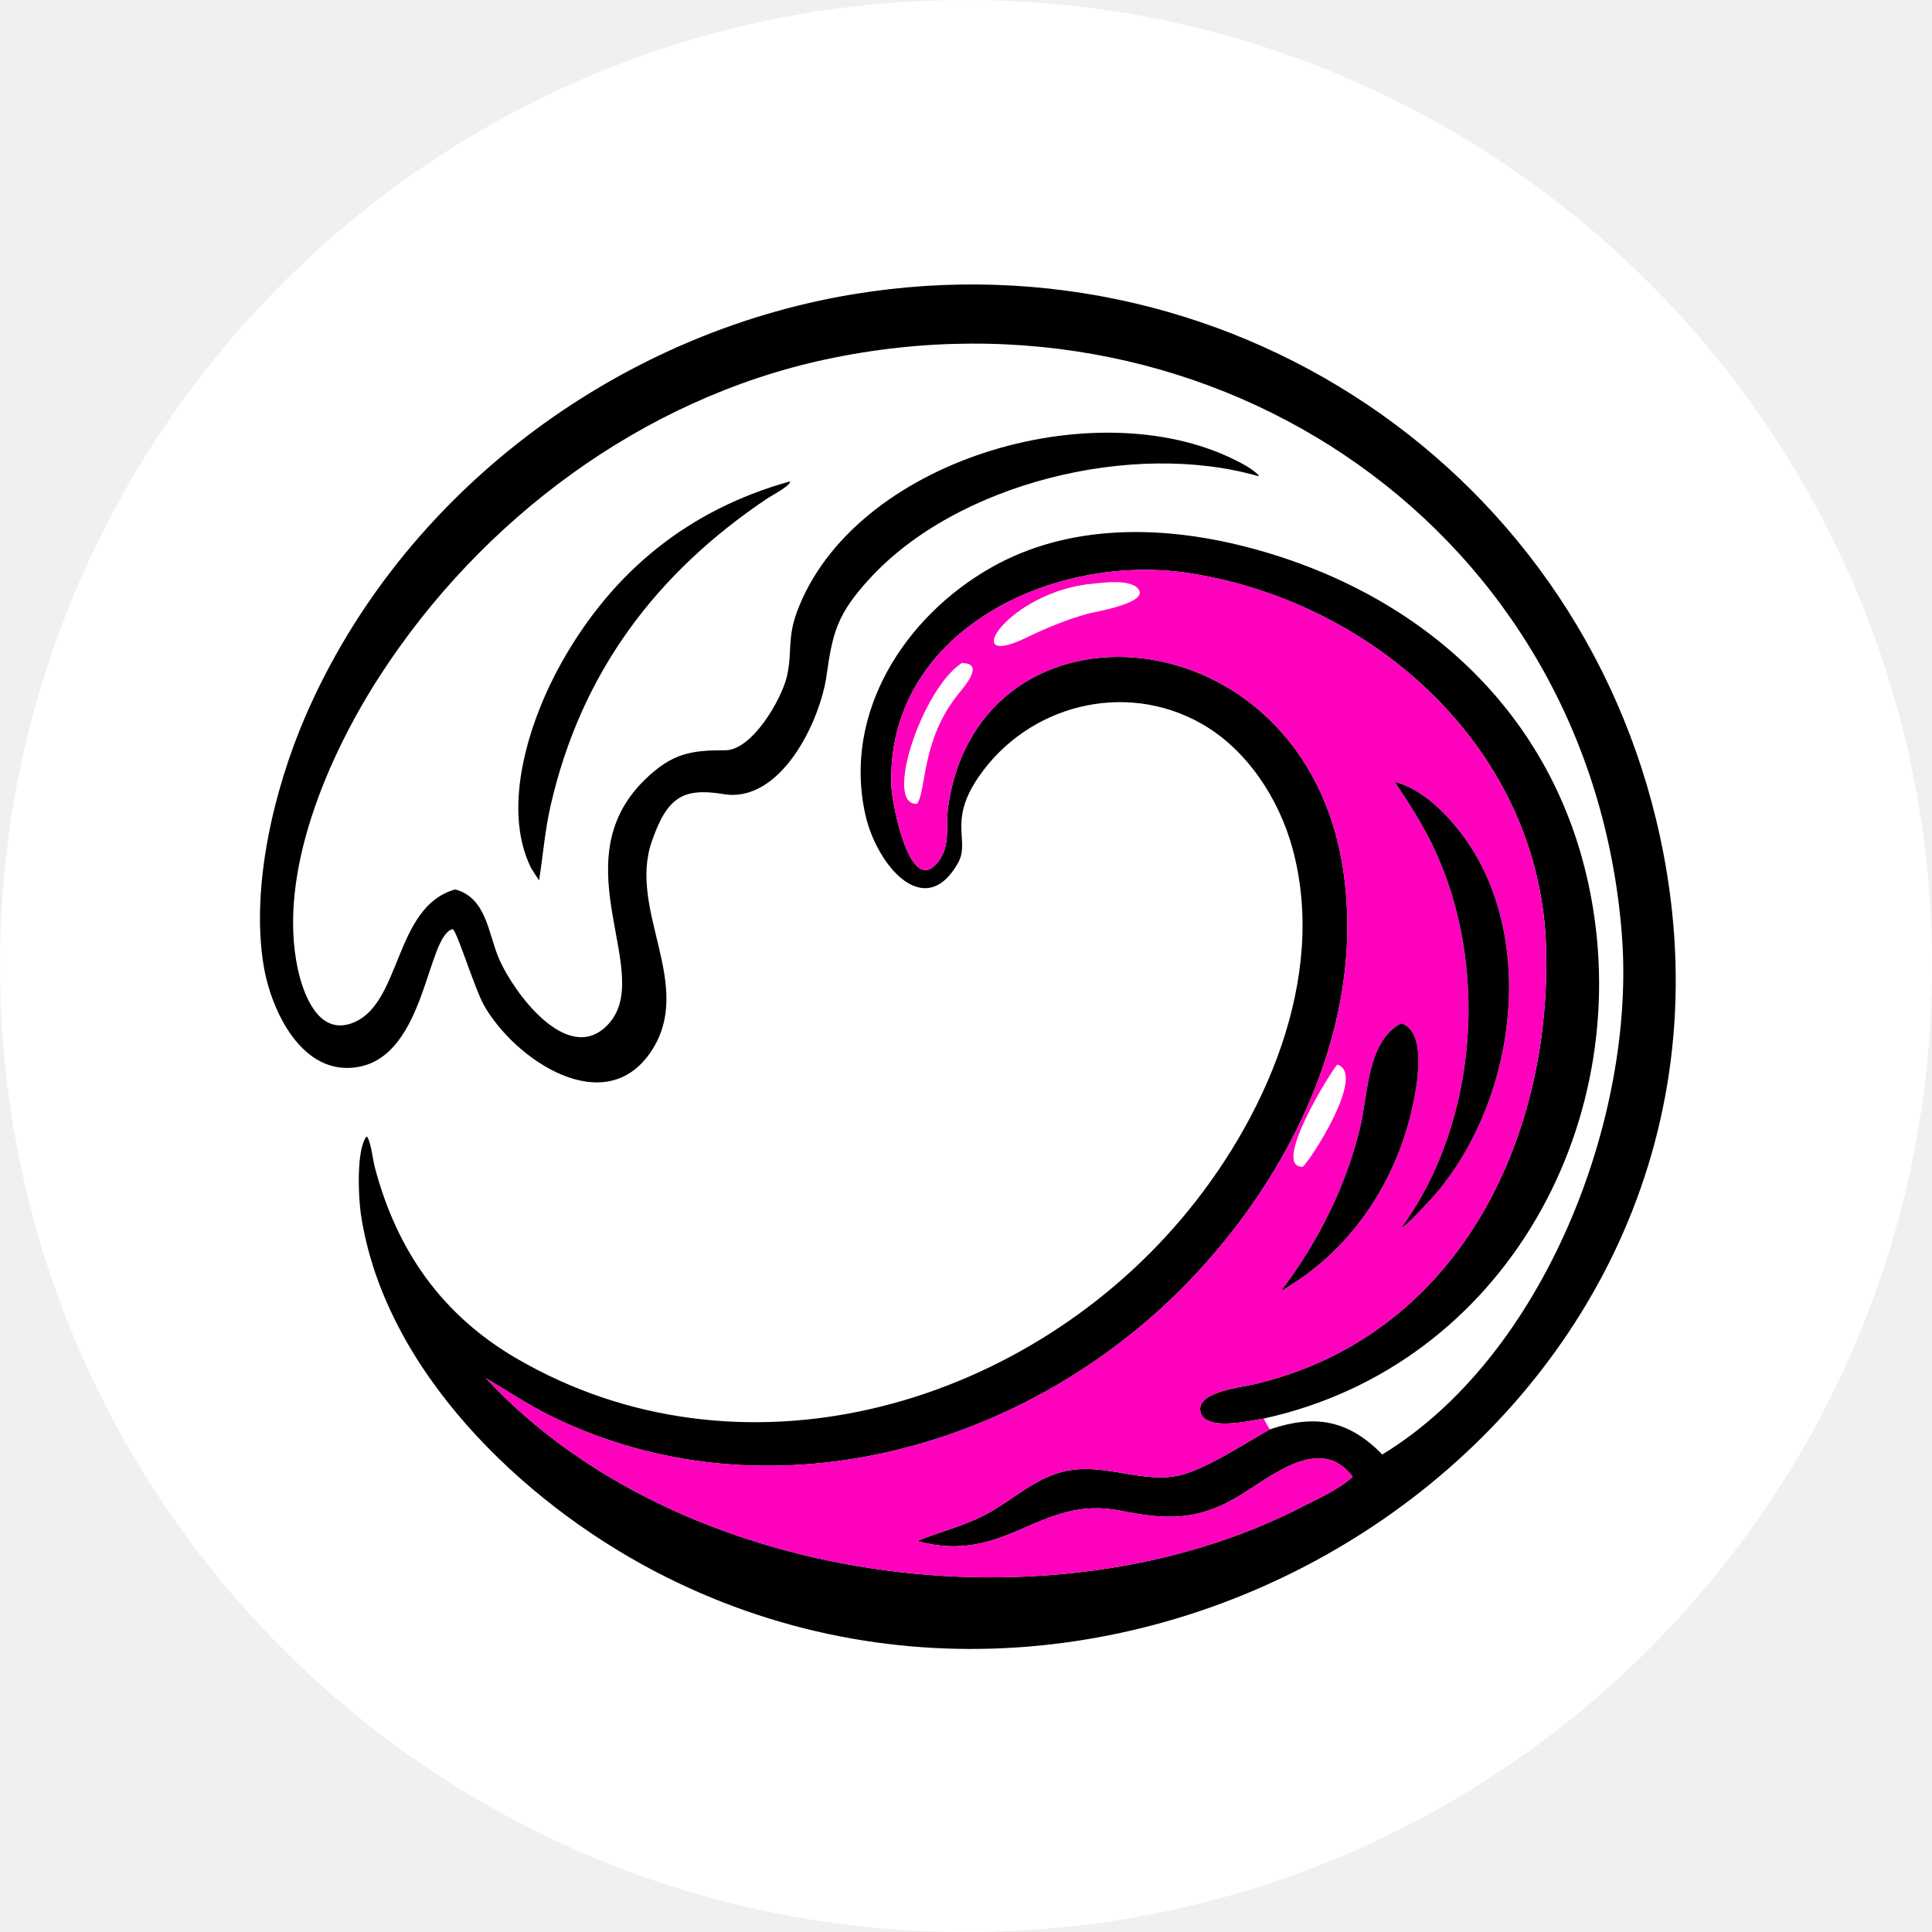
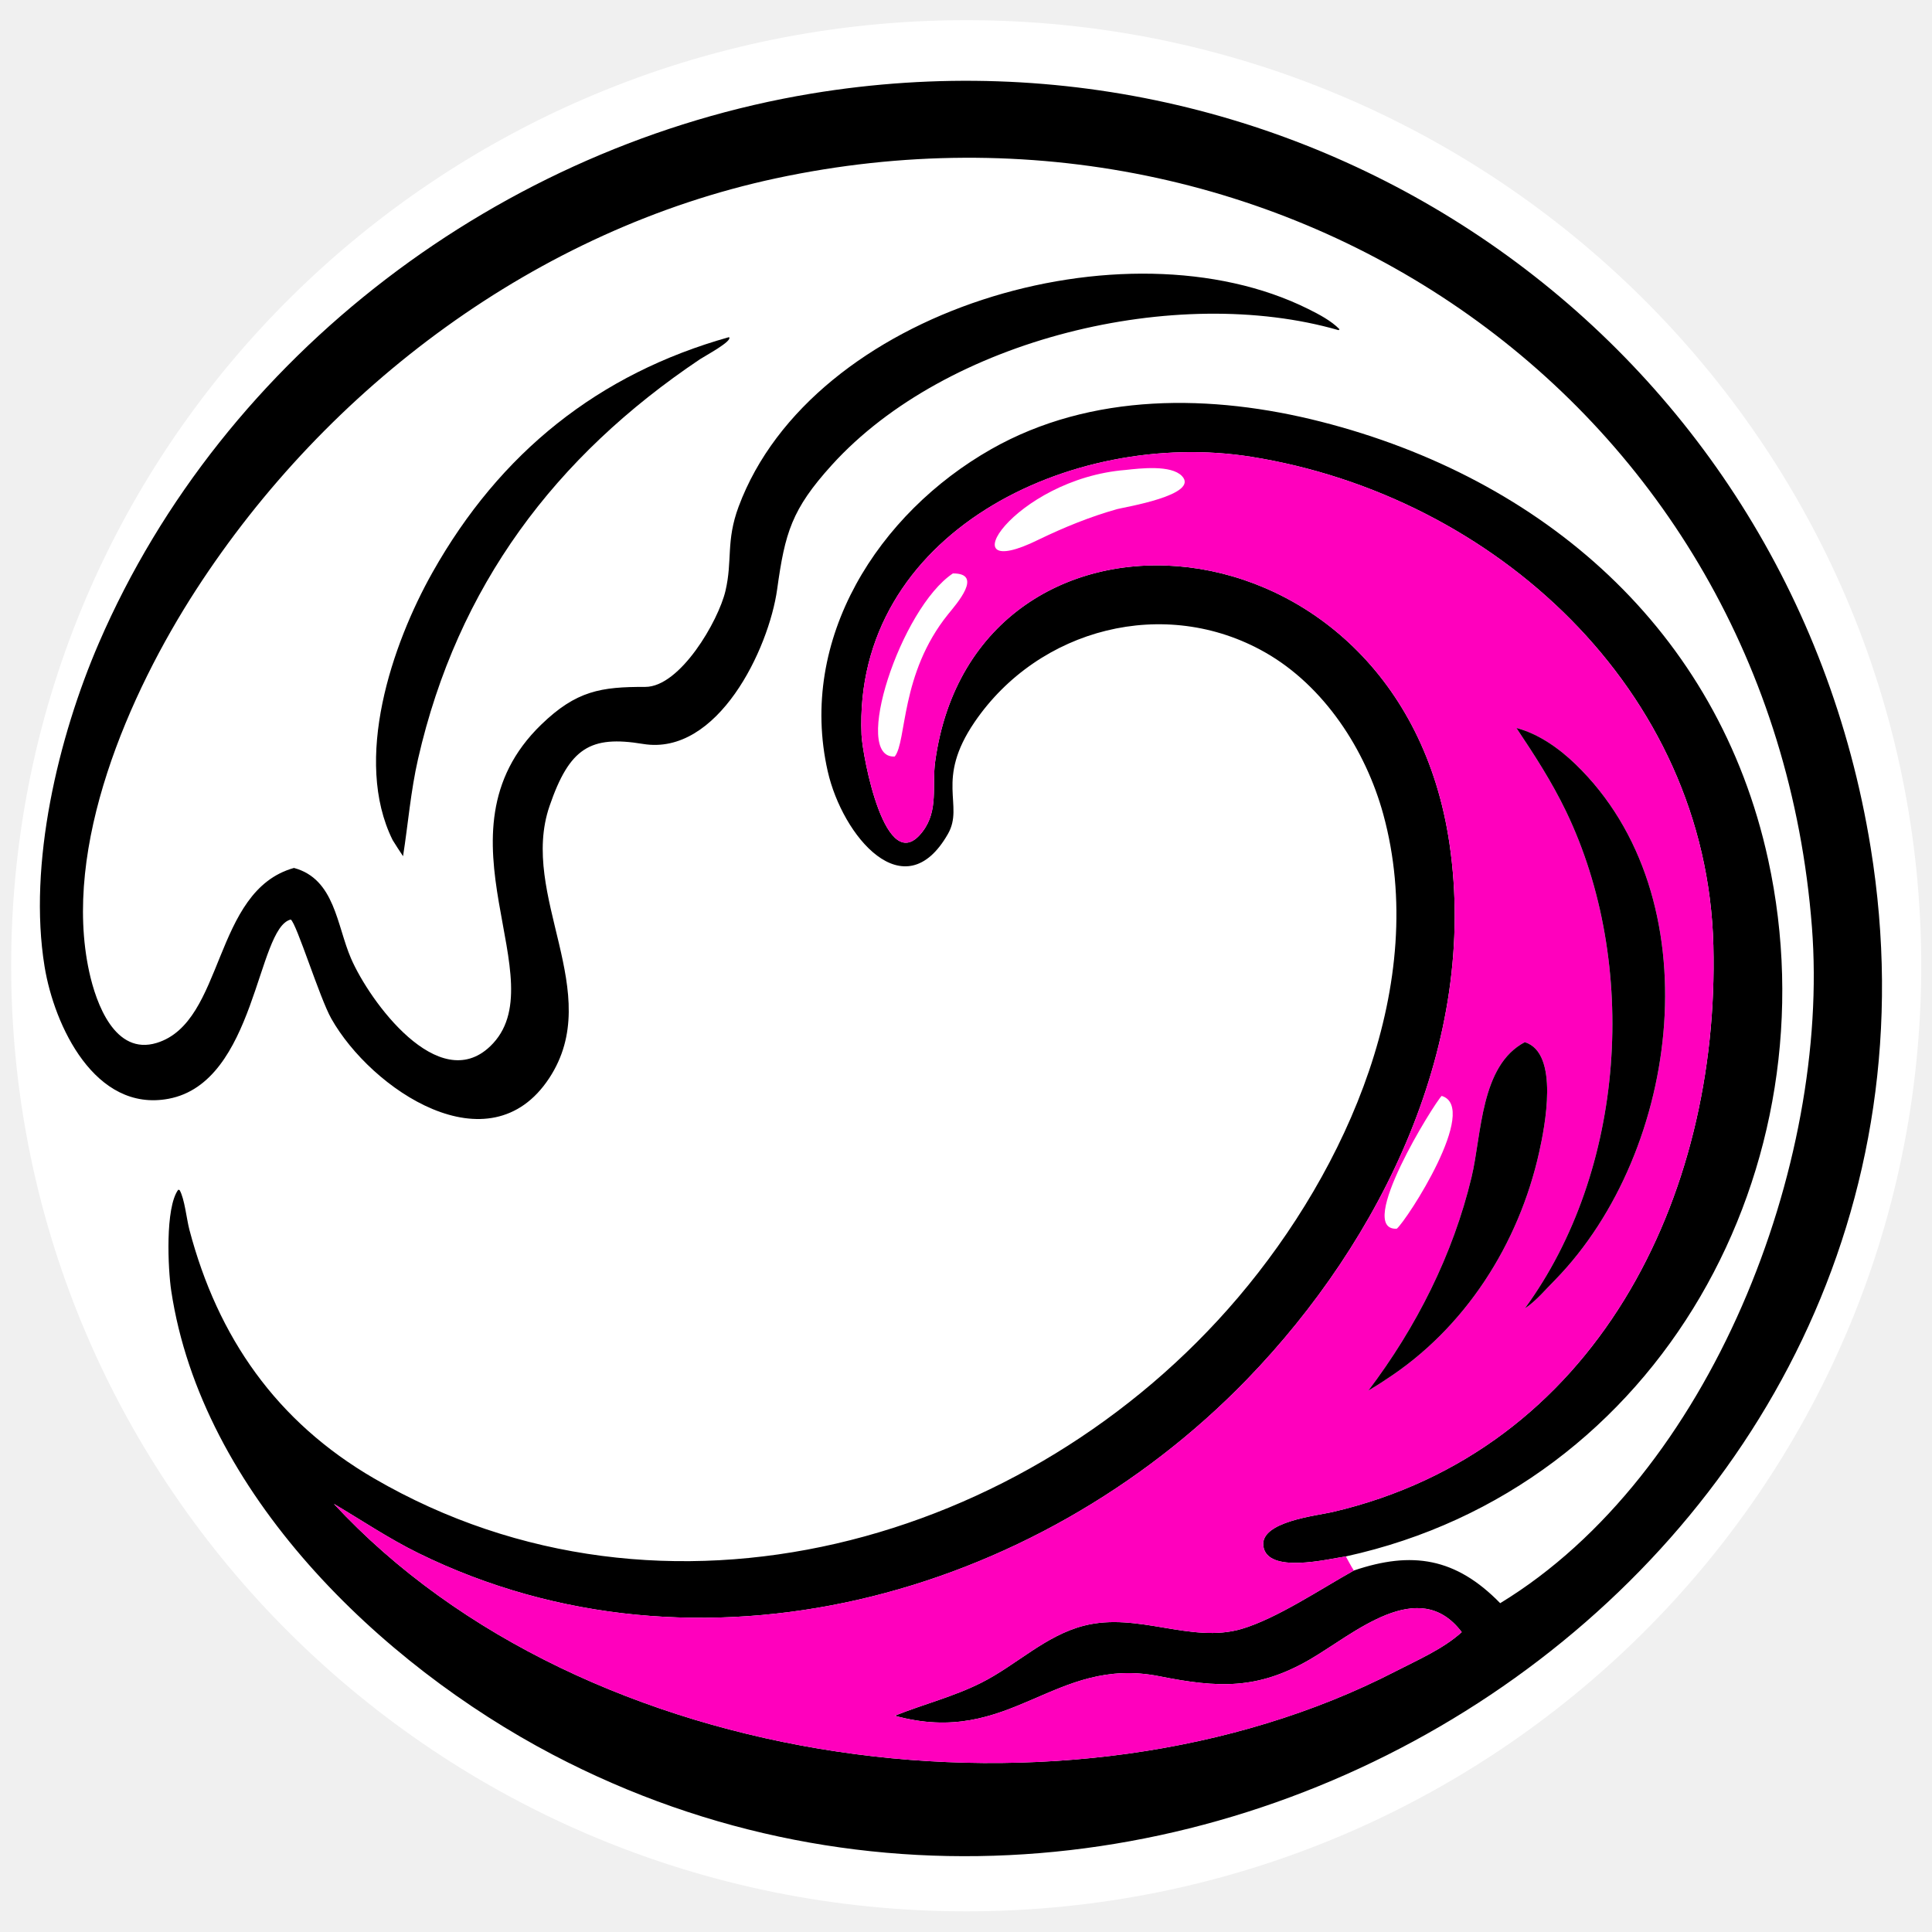
- <svg xmlns="http://www.w3.org/2000/svg" version="1.1" width="1000" height="1000">
-   <g clip-path="url(#SvgjsClipPath1052)">
-     <rect width="1000" height="1000" fill="#ffffff" />
-     <g transform="matrix(0.9765625,0,0,0.9765625,0,0)">
-       <svg version="1.1" width="1024" height="1024">
-         <svg width="1024" height="1024">
-           <path transform="scale(2 2)" d="M334.879 375.931C331.356 376.446 318.821 379.604 318.074 373.787C317.435 368.82 328.99 367.63 332.142 366.896C385.804 354.405 411.035 302.73 409.741 251.494C408.426 199.405 365.098 159.831 315.566 151.958C278.924 146.133 234.506 167.573 236.241 208.594C236.416 212.723 241.107 238.191 248.667 228.32C251.991 223.98 250.556 219.006 251.245 214.018C259.355 155.256 345.905 161.736 356.006 230.832C361.899 271.144 342.327 311.407 314.775 339.861C271.701 384.345 202.983 403.243 146.05 375.298C140.016 372.337 134.528 368.633 128.765 365.218C179.813 420.29 279.044 433.337 344.976 399.352C349.509 397.015 354.702 394.785 358.489 391.35C349.726 379.76 336.488 391.747 327.559 396.926C316.905 403.105 308.876 402.728 296.905 400.341C275.358 396.045 266.643 414.923 243.004 408.378C248.851 406.035 254.968 404.506 260.619 401.669C267.774 398.077 273.669 392.04 281.585 390.026C292.586 387.226 303.349 393.732 313.662 390.697C320.748 388.611 329.666 382.629 336.517 378.803C348.355 374.787 357.275 376.188 366.322 385.456C409.237 359.342 433.556 296.05 429.815 247.755C421.537 140.895 322.151 73.078 218.754 95.26C170.201 105.676 127.502 137.676 100.714 179.038C87.047 200.139 73.374 231.392 78.947 256.896C80.35 263.313 84.185 273.945 92.687 271.344C106.594 267.088 104.026 240.345 120.646 235.707C128.981 237.957 129.342 247.385 132.259 254.126C136.051 262.891 150.096 282.063 160.595 272.049C174.527 258.762 147.911 228.864 171.01 206.508C178.162 199.586 183.198 198.812 192.189 198.833C199.296 198.85 207.084 185.411 208.526 179.294C209.994 173.061 208.59 169.151 211.213 162.107C226.141 122.02 289.958 103.294 327.249 121.873C329.414 122.952 331.898 124.246 333.597 125.99L333.409 126.175C300.378 116.661 253.555 127.87 230.197 153.636C222.001 162.678 220.653 167.447 219.062 178.919C217.371 191.115 206.942 212.963 191.723 210.448C180.994 208.676 176.77 211.251 172.699 223.096C166.413 241.385 184.133 261.047 172.631 278.521C160.397 297.106 136.364 280.784 128.247 266.392C125.853 262.147 121.182 247.001 119.989 246.214C113.054 247.923 112.931 279.382 95.101 282.721C80.109 285.529 71.817 267.832 69.851 255.809C66.439 234.945 72.634 209.053 80.904 189.907C106.325 131.055 162.984 88.442 226.003 77.995C328.454 61.01 425.091 128.554 441.777 231.555C465.557 378.339 301.043 483.364 173.326 416.294C138.21 397.853 101.831 362.975 95.642 321.805C94.982 317.414 94.384 304.916 97.068 301.252L97.344 301.305C98.373 303.072 98.775 307.225 99.343 309.382C105.127 331.349 117.118 348.512 136.948 360.039C195.945 394.334 270.226 373.462 312.935 323.196C335.199 296.993 351.921 259.177 342.511 224.781C338.913 211.629 330.454 198.631 318.447 191.804C298.035 180.196 272.333 186.879 259.288 205.969C251.143 217.889 257.202 222.883 253.848 228.77C244.981 244.333 232.35 229.233 229.356 216.014C223.246 189.036 239.683 163.465 262.646 150.417C283.064 138.815 307.621 139.165 329.818 144.816C374.93 156.301 410.658 187.09 420.899 234.012C434.48 296.237 399.094 361.899 334.879 375.931Z" />
-           <path transform="scale(2 2)" d="M140.74 230.029C132.644 213.685 140.57 190.225 148.873 175.488C162.596 151.129 182.665 135.054 209.249 127.598C210.095 128.361 204.305 131.445 203.329 132.1C173.877 151.863 153.96 178.293 145.92 213.492C144.409 220.108 143.905 226.654 142.862 233.315C142.122 232.244 141.44 231.127 140.74 230.029Z" />
-           <path fill="#FF00BD" transform="scale(2 2)" d="M128.765 365.218C134.528 368.633 140.016 372.337 146.05 375.298C202.983 403.243 271.701 384.345 314.775 339.861C342.327 311.407 361.899 271.144 356.006 230.832C345.905 161.736 259.355 155.256 251.245 214.018C250.556 219.006 251.991 223.98 248.667 228.32C241.107 238.191 236.416 212.723 236.241 208.594C234.506 167.573 278.924 146.133 315.566 151.958C365.098 159.831 408.426 199.405 409.741 251.494C411.035 302.73 385.804 354.405 332.142 366.896C328.99 367.63 317.435 368.82 318.074 373.787C318.821 379.604 331.356 376.446 334.879 375.931C335.416 376.887 335.921 377.884 336.517 378.803C329.666 382.629 320.748 388.611 313.662 390.697C303.349 393.732 292.586 387.226 281.585 390.026C273.669 392.04 267.774 398.077 260.619 401.669C254.968 404.506 248.851 406.035 243.004 408.378C266.643 414.923 275.358 396.045 296.905 400.341C308.876 402.728 316.905 403.105 327.559 396.926C336.488 391.747 349.726 379.76 358.489 391.35C354.702 394.785 349.509 397.015 344.976 399.352C279.044 433.337 179.813 420.29 128.765 365.218ZM290.047 154.644C267.295 156.45 253.223 178.293 272.344 168.823C277.489 166.337 282.835 164.155 288.343 162.612C289.611 162.257 305.23 159.743 301.491 155.871C299.285 153.586 293.049 154.313 290.047 154.644ZM254.852 175.722C244.2 182.811 234.145 213.514 243.004 213.012C245.496 209.934 244.082 196.168 253.884 184.029C255.583 181.926 261.138 175.686 254.852 175.722ZM369.623 207.203C373.295 212.695 376.837 218.168 379.711 224.131C394.681 255.19 391.897 297.311 371.331 325.435C373.6 323.974 375.651 321.464 377.572 319.552C403.133 293.286 409.703 241.626 381.662 214.573C378.359 211.386 374.131 208.362 369.623 207.203ZM371.331 271.188C362.271 275.97 362.579 289.932 360.493 298.66C356.712 314.48 349.237 329.238 339.454 342.175C340.619 341.473 341.777 340.774 342.898 340.002C359.162 329.537 370.13 312.289 374.285 293.504C375.385 288.532 378.447 273.381 371.331 271.188ZM354.404 282.137C352.944 283.52 336.693 309.598 345.256 309.189C347.291 307.496 362.23 284.49 354.404 282.137Z" />
-           <path transform="scale(2 2)" d="M371.331 325.435C391.897 297.311 394.681 255.19 379.711 224.131C376.837 218.168 373.295 212.695 369.623 207.203C374.131 208.362 378.359 211.386 381.662 214.573C409.703 241.626 403.133 293.286 377.572 319.552C375.651 321.464 373.6 323.974 371.331 325.435Z" />
-           <path transform="scale(2 2)" d="M339.454 342.175C349.237 329.238 356.712 314.48 360.493 298.66C362.579 289.932 362.271 275.97 371.331 271.188C378.447 273.381 375.385 288.532 374.285 293.504C370.13 312.289 359.162 329.537 342.898 340.002C341.777 340.774 340.619 341.473 339.454 342.175Z" />
-         </svg>
-       </svg>
-     </g>
-   </g>
-   <defs>
-     <clipPath id="SvgjsClipPath1052">
-       <rect width="1000" height="1000" x="0" y="0" rx="500" ry="500" />
-     </clipPath>
-   </defs>
+ <svg xmlns="http://www.w3.org/2000/svg" version="1.1" width="787" height="787">
+   <svg width="787" height="787" version="1.1" id="SvgjsSvg1028">
+     <defs id="SvgjsDefs1027" />
+     <ellipse style="fill:#ffffff;stroke-width:28.143" id="SvgjsEllipse1026" cx="393.582" cy="393.402" rx="389.031" ry="385.181" />
+     <path d="m 548.217,634.005 c -7.046,1.03 -32.116,7.346 -33.61,-4.288 -1.278,-9.934 21.832,-12.314 28.136,-13.782 107.324,-24.982 157.786,-128.332 155.198,-230.804 -2.63,-104.178 -89.286,-183.326 -188.35,-199.072 -73.284,-11.65 -162.12,31.23 -158.65,113.272 0.35,8.258 9.732,59.194 24.852,39.452 6.648,-8.68 3.778,-18.628 5.156,-28.604 16.22,-117.524 189.32,-104.564 209.522,33.628 11.786,80.624 -27.358,161.15 -82.462,218.058 -86.148,88.968 -223.584,126.764 -337.45,70.874 -12.068,-5.922 -23.044,-13.33 -34.57,-20.16 102.096,110.144 300.558,136.238 432.422,68.268 9.066,-4.674 19.452,-9.134 27.026,-16.004 -17.526,-23.18 -44.002,0.794 -61.86,11.152 -21.308,12.358 -37.366,11.604 -61.308,6.83 -43.094,-8.592 -60.524,29.164 -107.802,16.074 11.694,-4.686 23.928,-7.744 35.23,-13.418 14.31,-7.184 26.1,-19.258 41.932,-23.286 22.002,-5.6 43.528,7.412 64.154,1.342 14.172,-4.172 32.008,-16.136 45.71,-23.788 23.676,-8.032 41.516,-5.23 59.61,13.306 85.83,-52.228 134.468,-178.812 126.986,-275.402 -16.556,-213.72 -215.328,-349.353 -422.122,-304.99 -97.106,20.832 -182.504,84.832 -236.08,167.556 -27.333,42.202 -54.681,104.708 -43.533,155.716 2.804,12.834 10.475,34.098 27.479,28.896 27.814,-8.512 22.678,-61.998 55.918,-71.274 16.67,4.5 17.392,23.356 23.226,36.838 7.584,17.53 35.674,55.874 56.672,35.846 27.864,-26.574 -25.368,-86.37 20.83,-131.082 14.304,-13.844 24.376,-15.392 42.358,-15.35 14.214,0.034 29.79,-26.844 32.674,-39.078 2.936,-12.466 0.128,-20.286 5.374,-34.374 29.856,-80.174 157.49,-117.626 232.072,-80.468 4.33,2.158 9.298,4.746 12.696,8.234 l -0.376,0.37 c -66.062,-19.028 -159.708,3.39 -206.424,54.922 -16.392,18.084 -19.088,27.622 -22.27,50.566 -3.382,24.392 -24.24,68.088 -54.678,63.058 -21.458,-3.544 -29.906,1.606 -38.048,25.296 -12.572,36.578 22.868,75.902 -0.136,110.85 -24.468,37.17 -72.534,4.526 -88.768,-24.258 -4.788,-8.49 -14.13,-38.782 -16.516,-40.356 -13.87,3.418 -14.116,66.336 -49.777,73.014 -29.984,5.616 -46.566,-29.778 -50.498,-53.824 -6.824,-41.728 5.564,-93.512 22.104,-131.804 50.843,-117.704 164.161,-202.929 290.199,-223.825 204.902,-33.97 398.176,101.119 431.548,307.121 47.56,293.568 -281.468,503.618 -536.902,369.478 -70.232,-36.882 -142.99,-106.638 -155.368,-188.978 -1.32,-8.782 -2.517,-33.778 2.852,-41.106 l 0.55,0.106 c 2.059,3.534 2.862,11.84 3.998,16.154 11.569,43.934 35.551,78.26 75.211,101.314 117.994,68.59 266.556,26.846 351.974,-73.686 44.528,-52.406 77.972,-128.038 59.152,-196.83 -7.196,-26.304 -24.114,-52.3 -48.128,-65.954 -40.824,-23.216 -92.228,-9.85 -118.318,28.33 -16.29,23.84 -4.172,33.828 -10.88,45.602 -17.734,31.126 -42.996,0.926 -48.984,-25.512 -12.22,-53.956 20.654,-105.098 66.58,-131.194 40.836,-23.204 89.95,-22.504 134.344,-11.202 90.224,22.97 161.68,84.548 182.162,178.392 27.162,124.45 -43.61,255.774 -172.04,283.838 z" id="SvgjsPath1025" style="stroke-width:2" />
+     <path d="m 159.939,342.201 c -16.192,-32.688 -0.34,-79.608 16.266,-109.082 27.446,-48.718 67.584,-80.868 120.752,-95.78 1.692,1.526 -9.888,7.694 -11.84,9.004 -58.904,39.526 -98.738,92.386 -114.818,162.784 -3.022,13.232 -4.03,26.324 -6.116,39.646 -1.48,-2.142 -2.844,-4.376 -4.244,-6.572 z" id="SvgjsPath1024" style="stroke-width:2" />
+     <path fill="#ff00bd" d="m 135.989,612.579 c 11.526,6.83 22.502,14.238 34.57,20.16 113.866,55.89 251.302,18.094 337.45,-70.874 55.104,-56.908 94.248,-137.434 82.462,-218.058 -20.202,-138.192 -193.302,-151.152 -209.522,-33.628 -1.378,9.976 1.492,19.924 -5.156,28.604 -15.12,19.742 -24.502,-31.194 -24.852,-39.452 -3.47,-82.042 85.366,-124.922 158.65,-113.272 99.064,15.746 185.72,94.894 188.35,199.072 2.588,102.472 -47.874,205.822 -155.198,230.804 -6.304,1.468 -29.414,3.848 -28.136,13.782 1.494,11.634 26.564,5.318 33.61,4.288 1.074,1.912 2.084,3.906 3.276,5.744 -13.702,7.652 -31.538,19.616 -45.71,23.788 -20.626,6.07 -42.152,-6.942 -64.154,-1.342 -15.832,4.028 -27.622,16.102 -41.932,23.286 -11.302,5.674 -23.536,8.732 -35.23,13.418 47.278,13.09 64.708,-24.666 107.802,-16.074 23.942,4.774 40,5.528 61.308,-6.83 17.858,-10.358 44.334,-34.332 61.86,-11.152 -7.574,6.87 -17.96,11.33 -27.026,16.004 -131.864,67.97 -330.326,41.876 -432.422,-68.268 z m 322.564,-421.148 c -45.504,3.612 -73.648,47.298 -35.406,28.358 10.29,-4.972 20.982,-9.336 31.998,-12.422 2.536,-0.71 33.774,-5.738 26.296,-13.482 -4.412,-4.57 -16.884,-3.116 -22.888,-2.454 z m -70.39,42.156 c -21.304,14.178 -41.414,75.584 -23.696,74.58 4.984,-6.156 2.156,-33.688 21.76,-57.966 3.398,-4.206 14.508,-16.686 1.936,-16.614 z m 229.542,62.962 c 7.344,10.984 14.428,21.93 20.176,33.856 29.94,62.118 24.372,146.36 -16.76,202.608 4.538,-2.922 8.64,-7.942 12.482,-11.766 51.122,-52.532 64.262,-155.852 8.18,-209.958 -6.606,-6.374 -15.062,-12.422 -24.078,-14.74 z m 3.416,127.97 c -18.12,9.564 -17.504,37.488 -21.676,54.944 -7.562,31.64 -22.512,61.156 -42.078,87.03 2.33,-1.404 4.646,-2.802 6.888,-4.346 32.528,-20.93 54.464,-55.426 62.774,-92.996 2.2,-9.944 8.324,-40.246 -5.908,-44.632 z m -33.854,21.898 c -2.92,2.766 -35.422,54.922 -18.296,54.104 4.07,-3.386 33.948,-49.398 18.296,-54.104 z" id="SvgjsPath1023" style="stroke-width:2" />
+     <path d="m 621.121,533.013 c 41.132,-56.248 46.7,-140.49 16.76,-202.608 -5.748,-11.926 -12.832,-22.872 -20.176,-33.856 9.016,2.318 17.472,8.366 24.078,14.74 56.082,54.106 42.942,157.426 -8.18,209.958 -3.842,3.824 -7.944,8.844 -12.482,11.766 z" id="SvgjsPath1022" style="stroke-width:2" />
+     <path d="m 557.367,566.493 c 19.566,-25.874 34.516,-55.39 42.078,-87.03 4.172,-17.456 3.556,-45.38 21.676,-54.944 14.232,4.386 8.108,34.688 5.908,44.632 -8.31,37.57 -30.246,72.066 -62.774,92.996 -2.242,1.544 -4.558,2.942 -6.888,4.346 z" id="SvgjsPath1021" style="stroke-width:2" />
+   </svg>
+   <style>@media (prefers-color-scheme: light) { :root { filter: none; } }
+ @media (prefers-color-scheme: dark) { :root { filter: none; } }
+ </style>
</svg>
